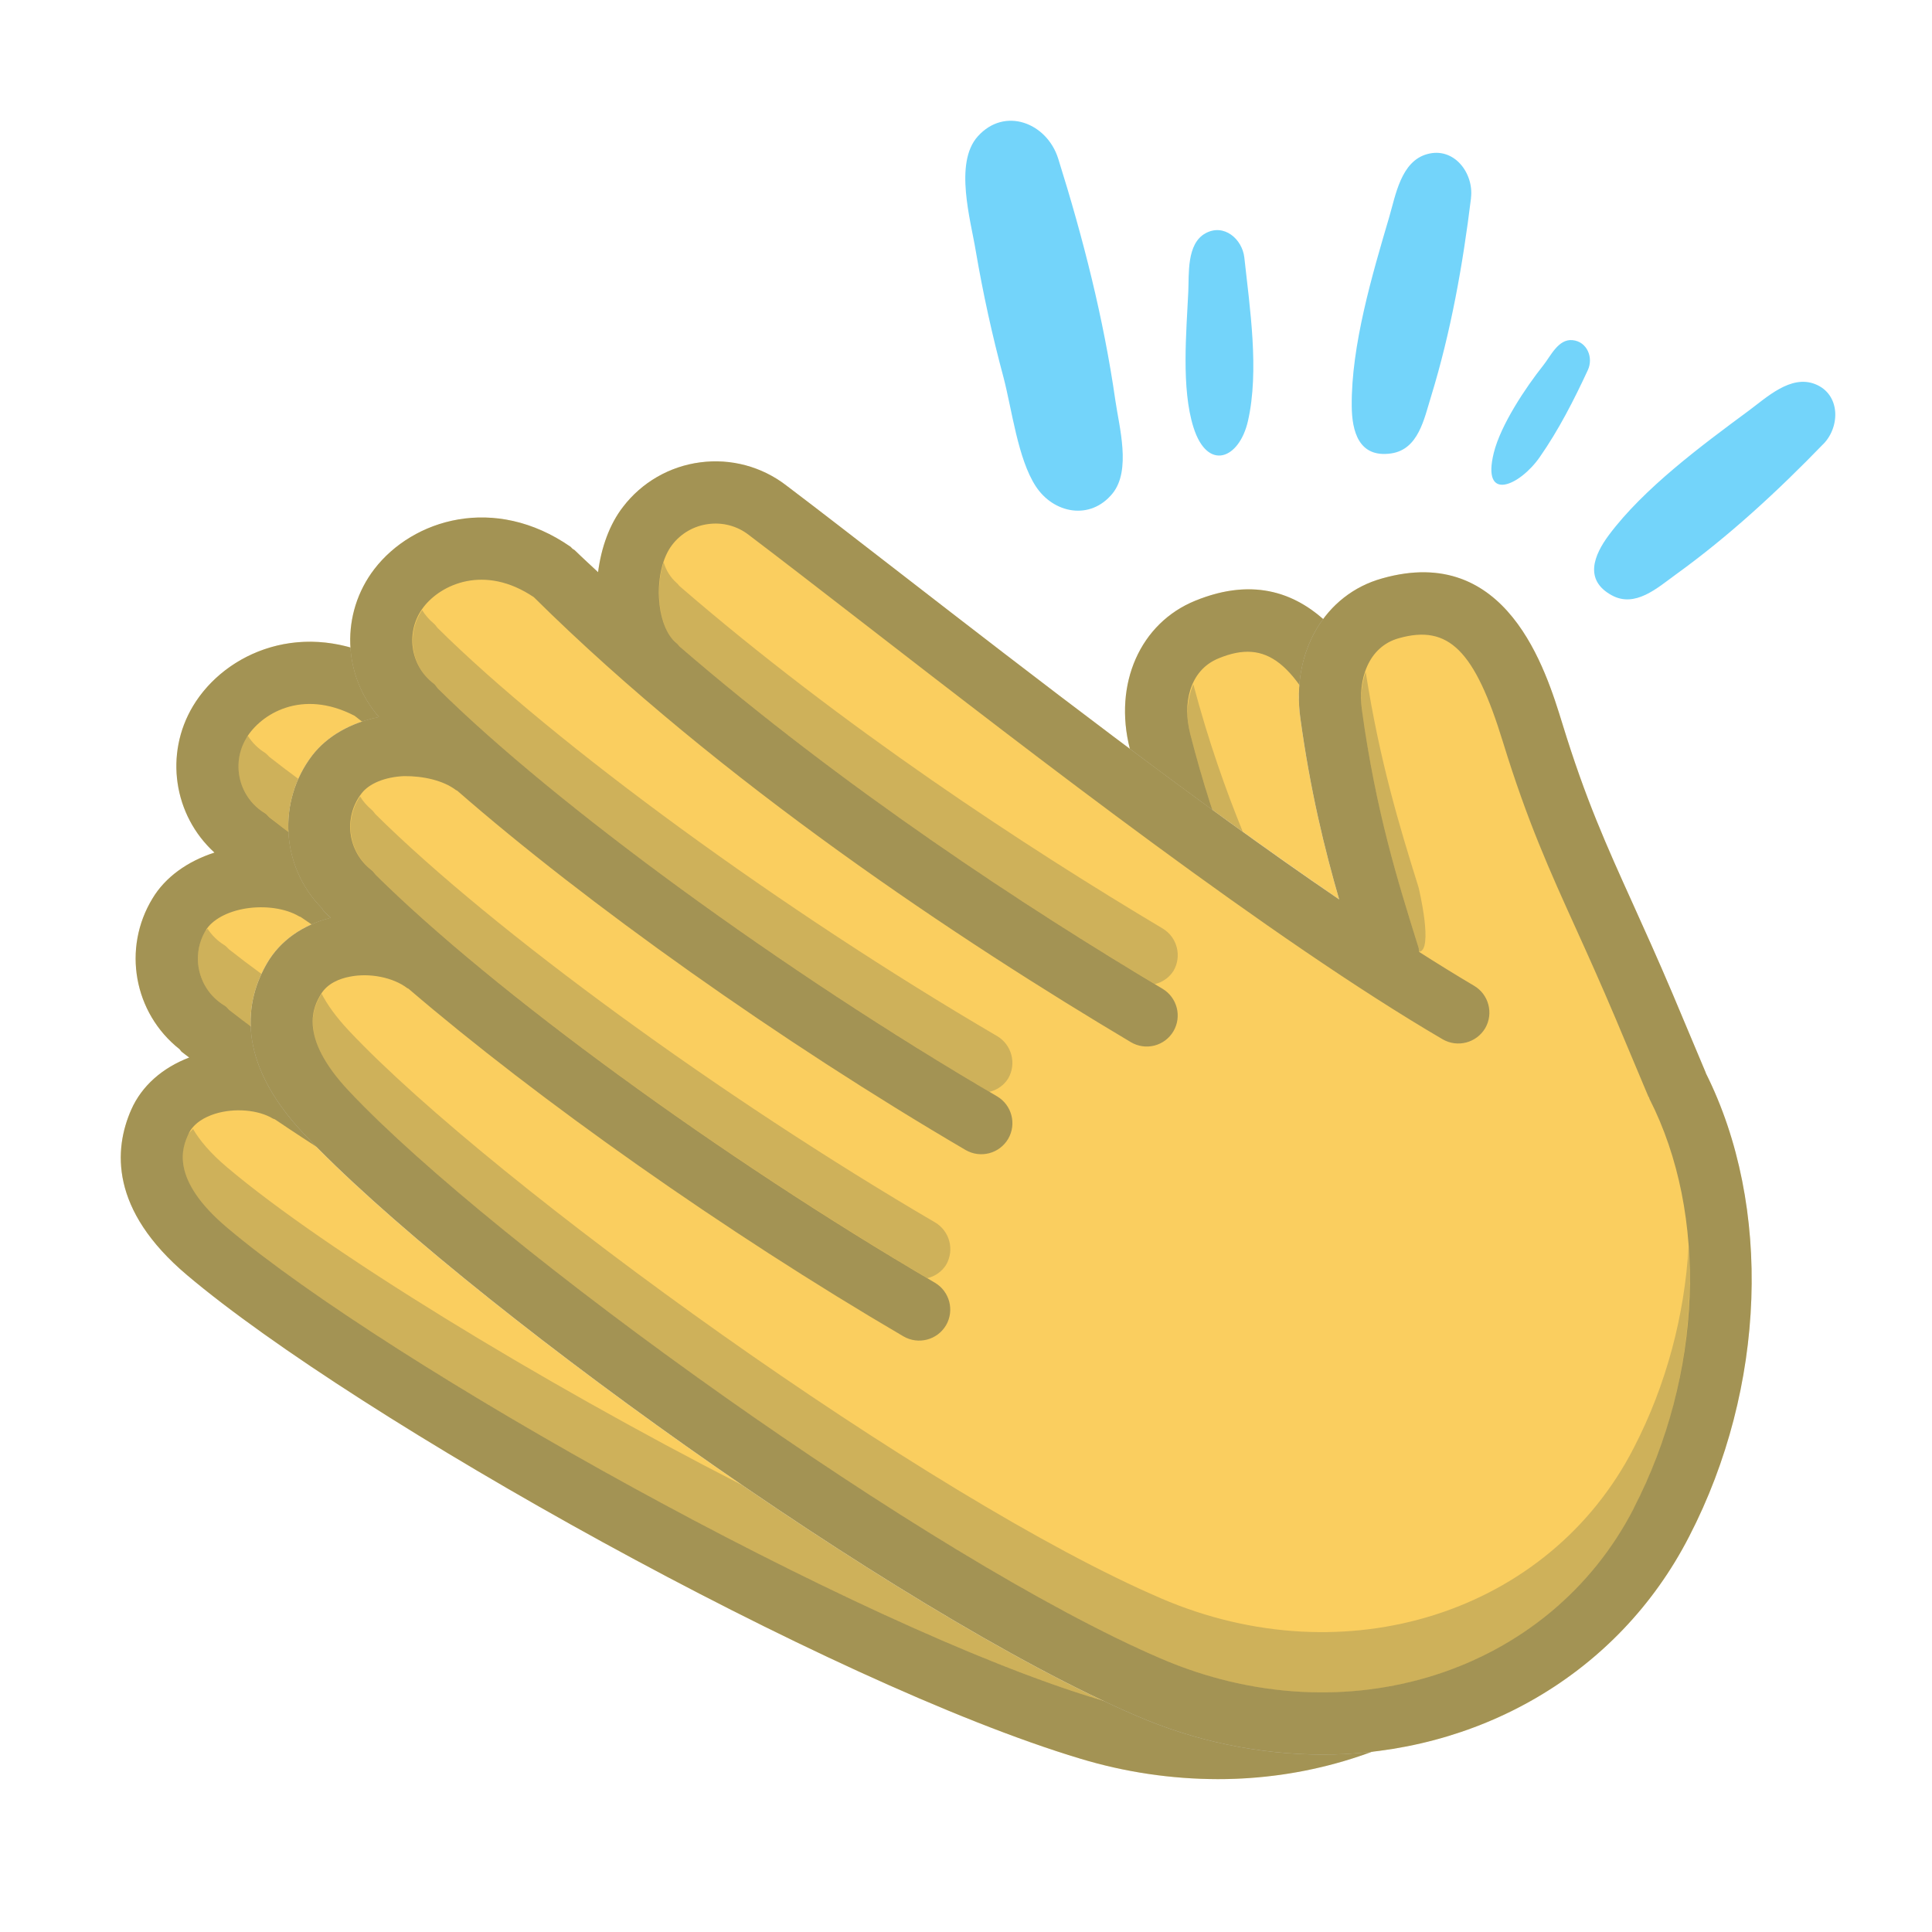
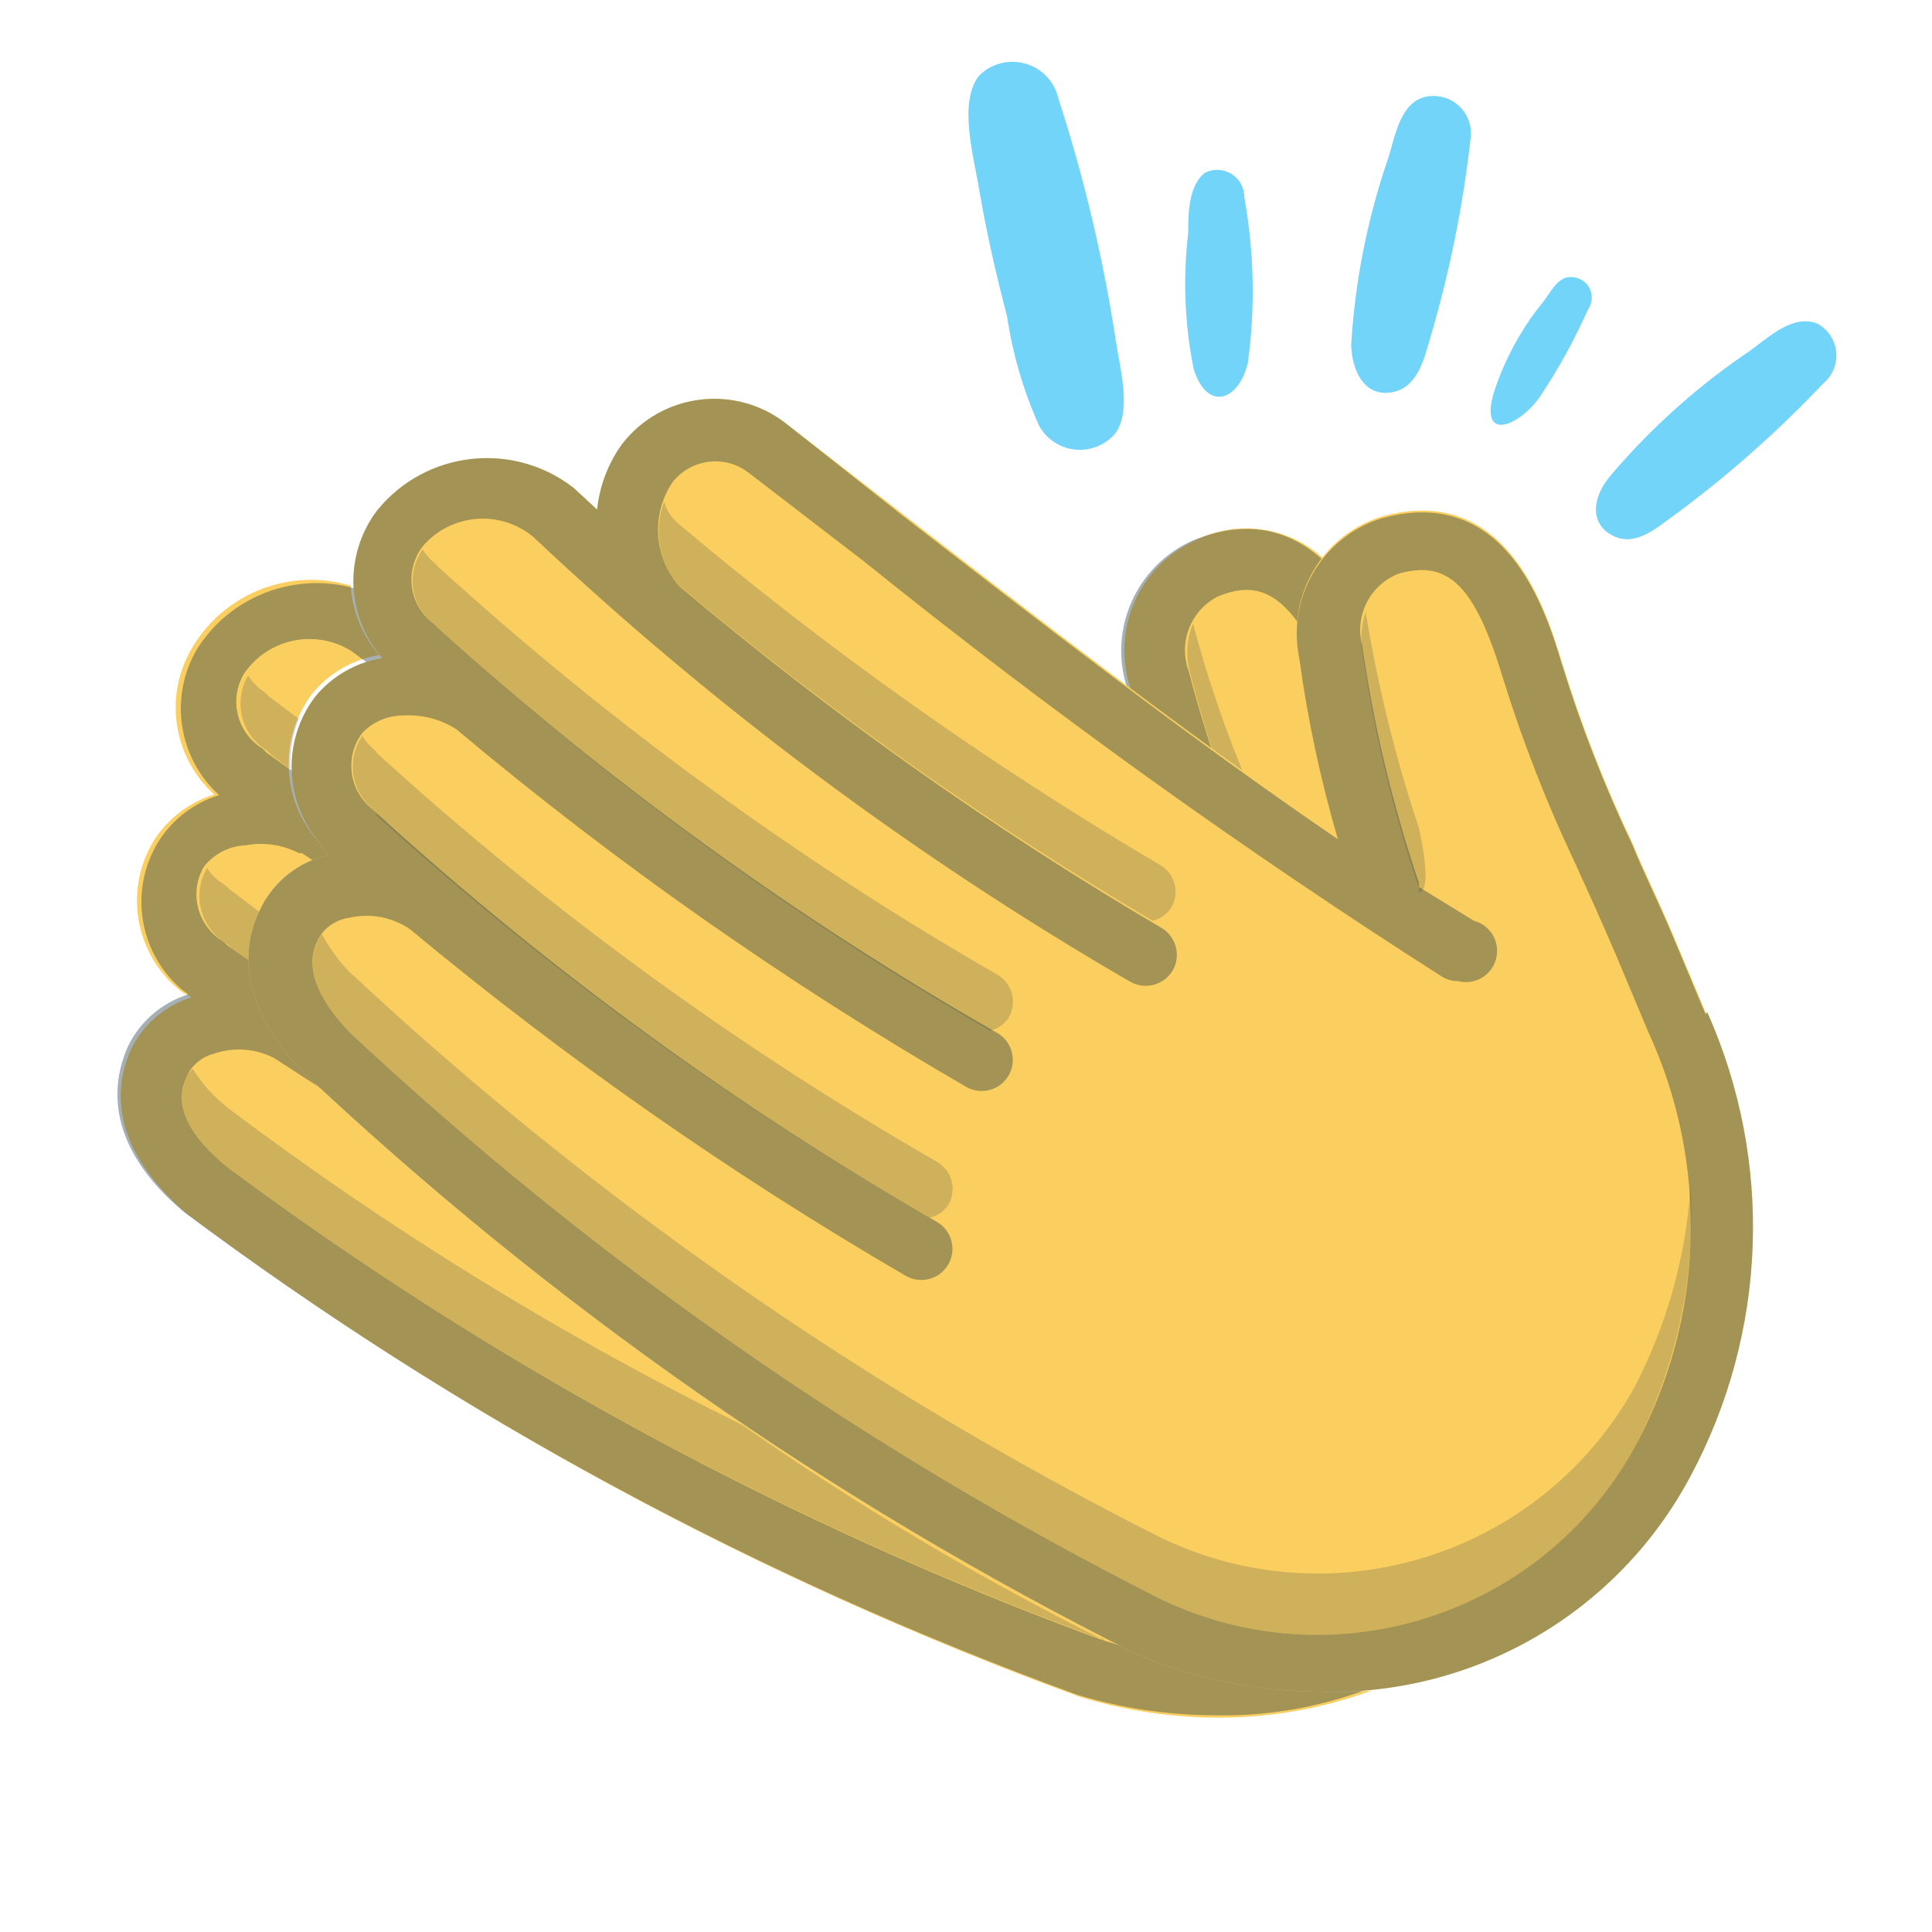
- <svg xmlns="http://www.w3.org/2000/svg" width="32" height="32" viewBox="0 0 32 32">
-   <g fill="none" fill-rule="evenodd">
-     <path d="M22.72 29.016a7.327 7.327 0 0 1-2.55.452 7.916 7.916 0 0 1-2.274-.338c-4.17-1.251-11.997-5.643-14.797-8.01-1.285-1.084-1.212-2.09-.925-2.741.174-.394.516-.693.96-.863-.038-.03-.086-.063-.122-.093-.016-.012-.024-.031-.038-.045a1.913 1.913 0 0 1-.448-2.497c.21-.351.576-.614 1.026-.76a1.938 1.938 0 0 1-.356-2.425c.46-.767 1.478-1.291 2.609-.972.026.417.187.825.473 1.153-.462.093-.856.312-1.106.637a1.932 1.932 0 0 0 .16 2.529c.013.017.019.037.035.053.032.033.077.072.11.106-.46.118-.833.376-1.051.748-.36.614-.546 1.604.606 2.829 2.513 2.669 9.791 7.924 13.79 9.64a7.816 7.816 0 0 0 3.078.643c.276 0 .55-.016.82-.046zm-4.006-16.614c-.274-1.075.172-2.083 1.085-2.453.926-.378 1.61-.142 2.116.304-.318.43-.463 1.012-.377 1.64.166 1.212.401 2.166.643 3.005a97.647 97.647 0 0 1-3.467-2.496z" fill="#FACE5F" />
-     <path d="M20.079 13.411c-.126-.386-.25-.804-.368-1.265a1.265 1.265 0 0 1 .054-.812c.258.967.537 1.747.82 2.444a102.92 102.92 0 0 1-.506-.367zM4.33 16.131c-.19-.139-.369-.274-.536-.406-.026-.024-.047-.053-.08-.072a.893.893 0 0 1-.276-.27c-.008.01-.025.017-.032.028a.907.907 0 0 0 .309 1.242c.032.02.053.048.079.072.113.09.233.181.357.274a1.879 1.879 0 0 1 .179-.868zm13.932 12.035a7.204 7.204 0 0 1-.072-.021c-3.99-1.197-11.757-5.553-14.428-7.81-.967-.816-.734-1.343-.647-1.541.018-.041.055-.062.082-.095.11.188.283.398.565.636 1.623 1.372 5.13 3.52 8.528 5.262 2.115 1.448 4.273 2.766 5.972 3.569zM4.94 12.9a18.79 18.79 0 0 1-.48-.365c-.024-.022-.043-.049-.072-.067a.887.887 0 0 1-.282-.28l-.029.037a.908.908 0 0 0 .31 1.243c.03.018.049.045.074.067.1.08.207.162.316.244a1.912 1.912 0 0 1 .163-.879z" fill="#203A44" opacity=".2" />
-     <path d="M25.69 24.775c-1.083 2.878-4.307 4.322-7.5 3.37-3.988-1.197-11.756-5.553-14.427-7.81-.967-.816-.735-1.343-.647-1.541.087-.197.288-.296.442-.345.32-.101.718-.07.965.08.01.005.02.005.029.01 2.329 1.575 5.664 3.403 8.797 4.786a.516.516 0 0 0 .679-.263.514.514 0 0 0-.264-.678c-3.76-1.66-7.817-3.966-9.97-5.658-.025-.025-.046-.053-.078-.072a.907.907 0 0 1-.31-1.242c.108-.178.357-.315.667-.365.322-.051.659-.001.88.13.008.006.017.006.026.01 2.334 1.61 5.797 3.52 9.042 4.953a.514.514 0 0 0 .415-.941c-3.764-1.66-7.825-3.97-9.976-5.662-.024-.022-.043-.05-.072-.067a.908.908 0 0 1-.31-1.243c.242-.401.918-.825 1.794-.372 3.42 2.692 7.682 4.858 10.662 6.2a.514.514 0 0 0 .68-.258.514.514 0 0 0-.257-.68c-2.408-1.085-5.66-2.72-8.596-4.724-.016-.013-.027-.031-.045-.042-.39-.236-.542-1.155-.265-1.615.124-.207.322-.634.556-.692.235-.06.477-.18.684-.18.002 0 .002.283.003.284.574.34 1.277.906 2.063 1.382 3.086 1.869 7.312 4.5 10.303 5.82.068.03.138.079.208.079a.499.499 0 0 0 .47-.288.505.505 0 0 0-.262-.67 30.177 30.177 0 0 1-.97-.45c-.006-.022-.005-.043-.014-.065-.471-1.06-.957-2.157-1.381-3.81-.121-.474-.022-1.042.476-1.243.79-.325 1.27.056 1.906 1.51.55 1.262 1.019 2.044 1.56 2.948.245.409.508.848.806 1.378l.695 1.238c.003.006.009.007.013.013.004.007.004.015.008.02 1.192 1.798 1.394 4.453.516 6.765m.365-7.291l-.002-.007-.698-1.242c-.303-.54-.571-.986-.82-1.402-.545-.911-.975-1.63-1.5-2.831-.375-.858-1.254-2.861-3.237-2.053-.913.37-1.36 1.379-1.085 2.454a20.7 20.7 0 0 0 .98 2.91c-2.562-1.347-5.503-3.128-7.804-4.522-.79-.48-1.495-.906-2.073-1.248l-.004-.001a1.927 1.927 0 0 0-2.644.664c-.187.31-.281.71-.287 1.12-.14-.107-.286-.21-.423-.317-.014-.011-.03-.013-.043-.022-.013-.008-.02-.02-.034-.028-1.35-.723-2.65-.158-3.186.737a1.938 1.938 0 0 0 .356 2.426c-.45.145-.816.408-1.026.759a1.913 1.913 0 0 0 .448 2.497c.014.014.022.033.038.045.036.03.084.063.122.093-.444.17-.786.469-.96.863-.287.652-.36 1.657.925 2.742 2.8 2.366 10.628 6.758 14.797 8.009a7.916 7.916 0 0 0 2.275.338c2.883 0 5.468-1.637 6.482-4.33.986-2.593.75-5.59-.597-7.654" fill="#203A44" opacity=".4" />
-     <path d="M28.253 17.774v-.006l-.552-1.313c-.242-.57-.457-1.045-.657-1.488-.436-.964-.782-1.728-1.166-2.98-.276-.895-.918-2.992-2.985-2.407-.948.263-1.506 1.215-1.355 2.314.166 1.21.401 2.165.643 3.004-2.396-1.632-5.117-3.738-7.247-5.387-.725-.561-1.373-1.064-1.906-1.467l-.002-.001-.002-.001V8.04h-.001a1.92 1.92 0 0 0-1.425-.382 1.92 1.92 0 0 0-1.28.739c-.223.288-.36.674-.412 1.08-.128-.121-.261-.24-.386-.363-.011-.011-.027-.015-.038-.025-.012-.01-.02-.024-.032-.033-1.258-.872-2.614-.458-3.25.37a1.936 1.936 0 0 0 .077 2.45c-.462.093-.856.312-1.106.637a1.932 1.932 0 0 0 .16 2.529c.013.017.02.037.035.053.034.033.078.072.112.106-.462.118-.834.376-1.052.748-.36.614-.546 1.604.606 2.829 2.513 2.669 9.791 7.924 13.79 9.64a7.816 7.816 0 0 0 3.078.643c2.546 0 4.896-1.31 6.078-3.613 1.274-2.465 1.38-5.471.275-7.675" fill="#FACE5F" />
-     <path d="M27.063 24.978c-1.403 2.736-4.773 3.81-7.834 2.494-3.826-1.641-11.05-6.852-13.447-9.398-.867-.921-.577-1.418-.468-1.604.109-.186.32-.263.479-.293.33-.067.72.013.95.188.007.006.016.007.024.012 2.135 1.83 5.241 4.028 8.198 5.758a.517.517 0 0 0 .704-.184.517.517 0 0 0-.184-.705c-3.55-2.077-7.322-4.833-9.266-6.76-.022-.024-.038-.053-.066-.074a.907.907 0 0 1-.165-1.27c.126-.166.39-.273.702-.287.32-.004.655.073.86.23.006.005.014.006.022.01 2.137 1.867 5.36 4.16 8.422 5.953a.517.517 0 0 0 .704-.184.516.516 0 0 0-.183-.705c-3.552-2.078-7.324-4.834-9.268-6.76-.021-.025-.037-.054-.064-.075a.906.906 0 0 1-.167-1.27c.285-.371 1.005-.716 1.826-.163 3.095 3.065 7.08 5.699 9.888 7.37a.513.513 0 0 0 .705-.179.516.516 0 0 0-.18-.705c-2.267-1.351-5.31-3.344-8.003-5.672-.014-.014-.023-.032-.04-.045-.36-.28-.405-1.21-.08-1.634a.897.897 0 0 1 .6-.346.893.893 0 0 1 .67.18c.532.403 1.179.904 1.903 1.464 2.855 2.21 6.765 5.237 9.59 6.89a.518.518 0 0 0 .704-.183.516.516 0 0 0-.186-.705 30.99 30.99 0 0 1-.91-.561c-.005-.023 0-.046-.008-.07-.347-1.11-.706-2.255-.938-3.942-.066-.485.097-1.04.615-1.183.822-.23 1.255.202 1.721 1.718.404 1.316.78 2.145 1.215 3.104.197.435.407.902.645 1.463l.55 1.309c.002.005.008.007.01.012.004.008.003.017.007.024.979 1.92.878 4.58-.258 6.778m1.191-7.204v-.006l-.552-1.313c-.242-.57-.457-1.045-.657-1.488-.436-.964-.782-1.728-1.166-2.98-.276-.895-.918-2.992-2.985-2.407-.948.263-1.506 1.215-1.355 2.314.166 1.21.401 2.165.643 3.004-2.396-1.632-5.117-3.738-7.247-5.387-.725-.561-1.373-1.064-1.906-1.467l-.002-.001-.002-.001V8.04h-.001a1.92 1.92 0 0 0-1.425-.382 1.92 1.92 0 0 0-1.28.739c-.223.288-.36.674-.412 1.08-.128-.121-.261-.24-.386-.363-.011-.011-.027-.015-.038-.025-.012-.01-.02-.024-.032-.033-1.258-.872-2.614-.458-3.25.37a1.936 1.936 0 0 0 .077 2.45c-.462.093-.856.312-1.106.637a1.932 1.932 0 0 0 .16 2.529c.013.017.02.037.035.053.034.033.078.072.112.106-.462.118-.834.376-1.052.748-.36.614-.546 1.604.606 2.829 2.513 2.669 9.791 7.924 13.79 9.64a7.816 7.816 0 0 0 3.078.643c2.546 0 4.896-1.31 6.078-3.613 1.274-2.465 1.38-5.471.275-7.675" fill="#203A44" opacity=".4" />
-     <path d="M23.495 15.695c-.347-1.109-.706-2.255-.938-3.943a1.374 1.374 0 0 1 .063-.623c.231 1.475.556 2.546.875 3.566.007.024.252 1.054.007 1.07-.004-.024 0-.046-.007-.07zM7.247 11.4c-.022-.025-.038-.054-.065-.075a.902.902 0 0 1-.19-1.22.88.88 0 0 0 .19.22c.027.02.043.05.065.075 1.944 1.926 5.717 4.682 9.267 6.76a.515.515 0 0 1 .184.704.498.498 0 0 1-.31.22c-3.514-2.07-7.22-4.781-9.14-6.684zm4.005-.695c-.014-.014-.023-.032-.04-.045-.292-.227-.373-.882-.22-1.348a.73.73 0 0 0 .22.348c.017.013.026.031.04.045 2.692 2.328 5.736 4.321 8.004 5.673a.515.515 0 0 1 .179.705.497.497 0 0 1-.308.216c-2.254-1.349-5.232-3.309-7.875-5.594zm7.976 15.768c3.061 1.317 6.431.242 7.834-2.494.541-1.047.84-2.2.906-3.327a8.28 8.28 0 0 1-.905 4.327c-1.403 2.736-4.773 3.81-7.834 2.494-3.826-1.641-11.05-6.852-13.447-9.398-.867-.921-.577-1.418-.455-1.616.093.18.237.384.455.616 2.398 2.546 9.62 7.757 13.447 9.398zM6.219 14.486c-.022-.025-.038-.054-.065-.075a.902.902 0 0 1-.19-1.22.88.88 0 0 0 .19.22c.027.021.043.05.065.075 1.944 1.926 5.717 4.682 9.267 6.76a.515.515 0 0 1 .184.704.498.498 0 0 1-.31.22c-3.514-2.069-7.22-4.78-9.14-6.684z" fill="#203A44" opacity=".2" />
-     <path d="M17.527 2.627c.411 1.309.752 2.646.947 4.006.062.435.265 1.154-.046 1.539-.368.454-.979.335-1.274-.12-.297-.457-.393-1.271-.534-1.806a22.847 22.847 0 0 1-.458-2.088c-.084-.512-.362-1.458.032-1.898.447-.5 1.147-.225 1.333.367zm3.083 1.638c.091.837.25 1.874.06 2.708-.144.633-.67.84-.902.106-.205-.646-.117-1.587-.086-2.25.013-.29-.029-.79.281-.963.311-.174.614.097.647.4zm3.755-.987c-.136 1.11-.334 2.22-.663 3.292-.115.37-.208.873-.659.94-.54.079-.651-.371-.654-.785-.01-.997.34-2.178.62-3.127.107-.364.195-.925.628-1.045.447-.126.777.316.727.725zM26.3 6.129c-.23.496-.485.996-.799 1.445-.326.467-.966.762-.759-.074.115-.464.528-1.082.822-1.452.12-.15.246-.438.483-.414.242.024.348.291.253.495zm3.902 1.223c-.757.782-1.563 1.527-2.447 2.165-.305.221-.672.556-1.061.342-.465-.255-.288-.67-.049-.993.58-.779 1.544-1.49 2.317-2.062.297-.219.697-.602 1.102-.442.42.166.418.702.139.99z" fill="#73D4FA" />
-   </g>
+ <svg xmlns="http://www.w3.org/2000/svg" id="Layer_1" data-name="Layer 1" viewBox="0 0 32 32">
+   <path class="currentColor-when-mono currentColor-when-flat" id="Lower-FIll" d="M22.72,28a7.33,7.33,0,0,1-2.55.45,7.92,7.92,0,0,1-2.27-.34,58.07,58.07,0,0,1-14.8-8C1.81,19,1.89,18,2.17,17.38a1.66,1.66,0,0,1,1-.86L3,16.42l0,0a1.91,1.91,0,0,1-.45-2.5,1.82,1.82,0,0,1,1-.76A1.94,1.94,0,0,1,3.2,10.7a2.29,2.29,0,0,1,2.61-1,1.94,1.94,0,0,0,.47,1.15,1.82,1.82,0,0,0-1.11.64A1.93,1.93,0,0,0,5.33,14l0,.05.11.11a1.66,1.66,0,0,0-1.05.75c-.36.61-.55,1.6.61,2.83a58.06,58.06,0,0,0,13.79,9.64,7.82,7.82,0,0,0,3.08.64A7.34,7.34,0,0,0,22.72,28Zm-4-16.61A2,2,0,0,1,19.8,8.95a1.89,1.89,0,0,1,2.12.3,2.23,2.23,0,0,0-.38,1.64,20.55,20.55,0,0,0,.64,3C21.07,13.14,19.88,12.27,18.71,11.4Z" fill="#face5f" />
+   <path class="hidden-when-flat" id="Lower-Shadow" d="M20.08,12.41c-.13-.39-.25-.8-.37-1.27a1.26,1.26,0,0,1,.05-.81,20,20,0,0,0,.82,2.44l-.51-.37ZM4.33,15.13l-.54-.41a.49.49,0,0,0-.08-.07.89.89,0,0,1-.28-.27l0,0a.9.9,0,0,0-.1.68.91.91,0,0,0,.41.56.49.49,0,0,1,.08.07l.36.27a1.88,1.88,0,0,1,.18-.87Zm13.93,12-.07,0A57.77,57.77,0,0,1,3.76,19.33c-1-.82-.73-1.34-.65-1.54,0,0,.06-.06.08-.09a2.52,2.52,0,0,0,.57.64,53.56,53.56,0,0,0,8.53,5.26,47.17,47.17,0,0,0,6,3.57ZM4.94,11.9l-.48-.36-.07-.07a.89.89,0,0,1-.28-.28l0,0a.91.91,0,0,0,.31,1.24l.07.07.32.24a1.91,1.91,0,0,1,.16-.88Z" fill="#203a44" opacity="0.2" style="isolation:isolate" />
+   <path class="hidden-when-flat" id="Lower-Border" d="M25.69,23.77a6,6,0,0,1-7.5,3.37A57.77,57.77,0,0,1,3.76,19.33c-1-.82-.74-1.34-.65-1.54a.69.69,0,0,1,.44-.34,1.27,1.27,0,0,1,1,.08h0a60.44,60.44,0,0,0,8.8,4.79.51.51,0,0,0,.21,0,.51.51,0,0,0,.21-1,53,53,0,0,1-10-5.66.45.45,0,0,0-.08-.07.91.91,0,0,1-.41-.56.9.9,0,0,1,.1-.68A.94.94,0,0,1,4.07,14a1.38,1.38,0,0,1,.88.13H5a59.53,59.53,0,0,0,9,5,.5.5,0,0,0,.21,0,.51.51,0,0,0,.21-1,52.89,52.89,0,0,1-10-5.66l-.07-.07a.91.91,0,0,1-.31-1.24,1.31,1.31,0,0,1,1.79-.37,53.62,53.62,0,0,0,10.66,6.2.51.51,0,0,0,.42-.94,58,58,0,0,1-8.6-4.72l0,0a1.41,1.41,0,0,1-.26-1.61c.12-.21.32-.63.56-.69a3.28,3.28,0,0,1,.68-.18h0v.28c.57.34,1.28.91,2.06,1.38a108.25,108.25,0,0,0,10.3,5.82.58.58,0,0,0,.21.08.5.5,0,0,0,.47-.29.51.51,0,0,0-.26-.67l-1-.45s0,0,0-.07a22.05,22.05,0,0,1-1.38-3.81,1,1,0,0,1,.48-1.24c.79-.33,1.27.06,1.91,1.51a23.29,23.29,0,0,0,1.56,2.95c.24.41.51.85.81,1.38L25.15,17h0v0a7.68,7.68,0,0,1,.52,6.76m.36-7.29h0l-.7-1.24c-.3-.54-.57-1-.82-1.4A22.18,22.18,0,0,1,23,11c-.37-.86-1.25-2.86-3.24-2.05a2,2,0,0,0-1.09,2.45,20.7,20.7,0,0,0,1,2.91c-2.56-1.35-5.5-3.13-7.81-4.52L9.82,8.54h0a1.93,1.93,0,0,0-2.64.66,2.26,2.26,0,0,0-.29,1.12L6.46,10l0,0,0,0a2.34,2.34,0,0,0-3.19.74,1.94,1.94,0,0,0,.36,2.43,1.82,1.82,0,0,0-1,.76A1.91,1.91,0,0,0,3,16.38l0,0,.12.09a1.66,1.66,0,0,0-1,.86c-.29.65-.36,1.66.92,2.74a58.07,58.07,0,0,0,14.8,8,7.92,7.92,0,0,0,2.27.34,6.79,6.79,0,0,0,6.48-4.33,8.74,8.74,0,0,0-.6-7.65" fill="#203a44" opacity="0.4" style="isolation:isolate" />
+   <path class="currentColor-when-flat currentColor-when-mono" id="Upper-Fill" d="M28.25,16.77h0l-.55-1.31c-.24-.57-.46-1-.66-1.49a22.07,22.07,0,0,1-1.17-3c-.27-.89-.92-3-3-2.41a2,2,0,0,0-1.35,2.31,20.55,20.55,0,0,0,.64,3c-2.4-1.63-5.12-3.74-7.25-5.39L13,7h0a1.93,1.93,0,0,0-2.7.36,2.25,2.25,0,0,0-.41,1.08l-.39-.36,0,0,0,0a2.34,2.34,0,0,0-3.25.37,1.94,1.94,0,0,0,.08,2.45,1.82,1.82,0,0,0-1.11.64A1.93,1.93,0,0,0,5.33,14l0,.05.11.11a1.66,1.66,0,0,0-1.05.75c-.36.61-.55,1.6.61,2.83a58.06,58.06,0,0,0,13.79,9.64,7.82,7.82,0,0,0,3.08.64A6.73,6.73,0,0,0,28,24.45a8.74,8.74,0,0,0,.28-7.68" fill="#face5f" />
+   <path class="hidden-when-flat" id="Upper-Border" d="M27.06,24a6,6,0,0,1-7.83,2.49,57.76,57.76,0,0,1-13.45-9.4c-.87-.92-.58-1.42-.47-1.6a.69.69,0,0,1,.48-.29,1.27,1.27,0,0,1,1,.19h0A60.33,60.33,0,0,0,15,21.13a.51.51,0,0,0,.52-.89,52.88,52.88,0,0,1-9.27-6.76.51.51,0,0,0-.07-.07A.91.91,0,0,1,6,12.14a.94.94,0,0,1,.7-.29,1.45,1.45,0,0,1,.86.23h0A59.62,59.62,0,0,0,16,18a.51.51,0,0,0,.52-.89A52.93,52.93,0,0,1,7.25,10.4a.51.51,0,0,0-.07-.07A.91.91,0,0,1,7,9.05a1.31,1.31,0,0,1,1.83-.16,53.62,53.62,0,0,0,9.89,7.37.52.52,0,0,0,.7-.18.52.52,0,0,0-.18-.71,58,58,0,0,1-8-5.67l0,0A1.42,1.42,0,0,1,11.13,8a.9.9,0,0,1,1.27-.17h0l1.9,1.46a106.92,106.92,0,0,0,9.59,6.89.51.51,0,0,0,.26.07.51.51,0,0,0,.26-1l-.91-.56a.54.54,0,0,0,0-.07,22.14,22.14,0,0,1-.94-3.94,1,1,0,0,1,.61-1.18c.82-.23,1.26.2,1.72,1.72a23.21,23.21,0,0,0,1.21,3.1c.2.44.41.9.65,1.46l.55,1.31h0v0A7.68,7.68,0,0,1,27.06,24m1.19-7.2h0l-.55-1.31c-.24-.57-.46-1-.66-1.49a22.07,22.07,0,0,1-1.17-3c-.27-.89-.92-3-3-2.41a2,2,0,0,0-1.35,2.31,20.55,20.55,0,0,0,.64,3c-2.4-1.63-5.12-3.74-7.25-5.39L13,7h0a1.93,1.93,0,0,0-2.7.36,2.25,2.25,0,0,0-.41,1.08l-.39-.36,0,0,0,0a2.34,2.34,0,0,0-3.25.37,1.94,1.94,0,0,0,.08,2.45,1.82,1.82,0,0,0-1.11.64A1.93,1.93,0,0,0,5.33,14l0,.05.11.11a1.66,1.66,0,0,0-1.05.75c-.36.61-.55,1.6.61,2.83a58.06,58.06,0,0,0,13.79,9.64,7.82,7.82,0,0,0,3.08.64A6.73,6.73,0,0,0,28,24.45a8.74,8.74,0,0,0,.28-7.68" fill="#203a44" opacity="0.4" style="isolation:isolate" />
+   <path class="hidden-when-flat" id="Upper-Shadow" d="M23.5,14.7a22.12,22.12,0,0,1-.94-3.94,1.37,1.37,0,0,1,.06-.62,23.09,23.09,0,0,0,.88,3.57s.25,1.05,0,1.07A.54.54,0,0,0,23.5,14.7ZM7.25,10.4a.51.51,0,0,0-.07-.07A.9.9,0,0,1,7,9.1a.88.88,0,0,0,.19.22.51.51,0,0,1,.07.07,53,53,0,0,0,9.27,6.76.52.52,0,0,1,.18.7.5.5,0,0,1-.31.22A52.72,52.72,0,0,1,7.25,10.4Zm4-.69,0,0A1.38,1.38,0,0,1,11,8.31a.73.73,0,0,0,.22.35l0,0a58,58,0,0,0,8,5.67.51.51,0,0,1,.18.7.5.5,0,0,1-.31.22A57.68,57.68,0,0,1,11.25,9.7Zm8,15.77A6,6,0,0,0,27.06,23,8.36,8.36,0,0,0,28,19.65,8.28,8.28,0,0,1,27.06,24a6,6,0,0,1-7.83,2.49,57.76,57.76,0,0,1-13.45-9.4c-.87-.92-.58-1.42-.45-1.62a2.78,2.78,0,0,0,.45.62A57.76,57.76,0,0,0,19.23,25.47Zm-13-12a.51.51,0,0,0-.07-.08A.9.9,0,0,1,6,12.19a.88.88,0,0,0,.19.22.51.51,0,0,1,.07.08,53,53,0,0,0,9.27,6.76.52.52,0,0,1,.18.7.5.5,0,0,1-.31.22A52.72,52.72,0,0,1,6.22,13.49Z" fill="#203a44" opacity="0.2" style="isolation:isolate" />
+   <path class="currentColor-when-flat currentColor-when-mono" id="Burst" d="M17.53,1.63a25.49,25.49,0,0,1,.95,4c.06.43.27,1.15,0,1.54a.77.77,0,0,1-1.27-.12,6.92,6.92,0,0,1-.53-1.81c-.18-.69-.34-1.38-.46-2.09-.08-.51-.36-1.46,0-1.9A.78.78,0,0,1,17.53,1.63Zm3.08,1.64A8.76,8.76,0,0,1,20.67,6c-.14.63-.67.84-.9.11a7.2,7.2,0,0,1-.09-2.25c0-.29,0-.79.28-1A.45.45,0,0,1,20.61,3.27Zm3.75-1a19.11,19.11,0,0,1-.66,3.29c-.11.37-.21.87-.66.94s-.65-.37-.66-.79A11.62,11.62,0,0,1,23,2.6c.11-.36.2-.92.63-1A.62.62,0,0,1,24.36,2.28ZM26.3,5.13a9.55,9.55,0,0,1-.8,1.45c-.33.47-1,.76-.76-.07A4.63,4.63,0,0,1,25.56,5c.12-.15.25-.44.48-.41A.34.34,0,0,1,26.3,5.13Zm3.9,1.22a18.57,18.57,0,0,1-2.45,2.17c-.31.22-.67.56-1.06.34s-.29-.67,0-1A11.33,11.33,0,0,1,29,5.8c.3-.22.7-.6,1.1-.44A.6.6,0,0,1,30.2,6.35Z" fill="#73d4fa" />
</svg>
